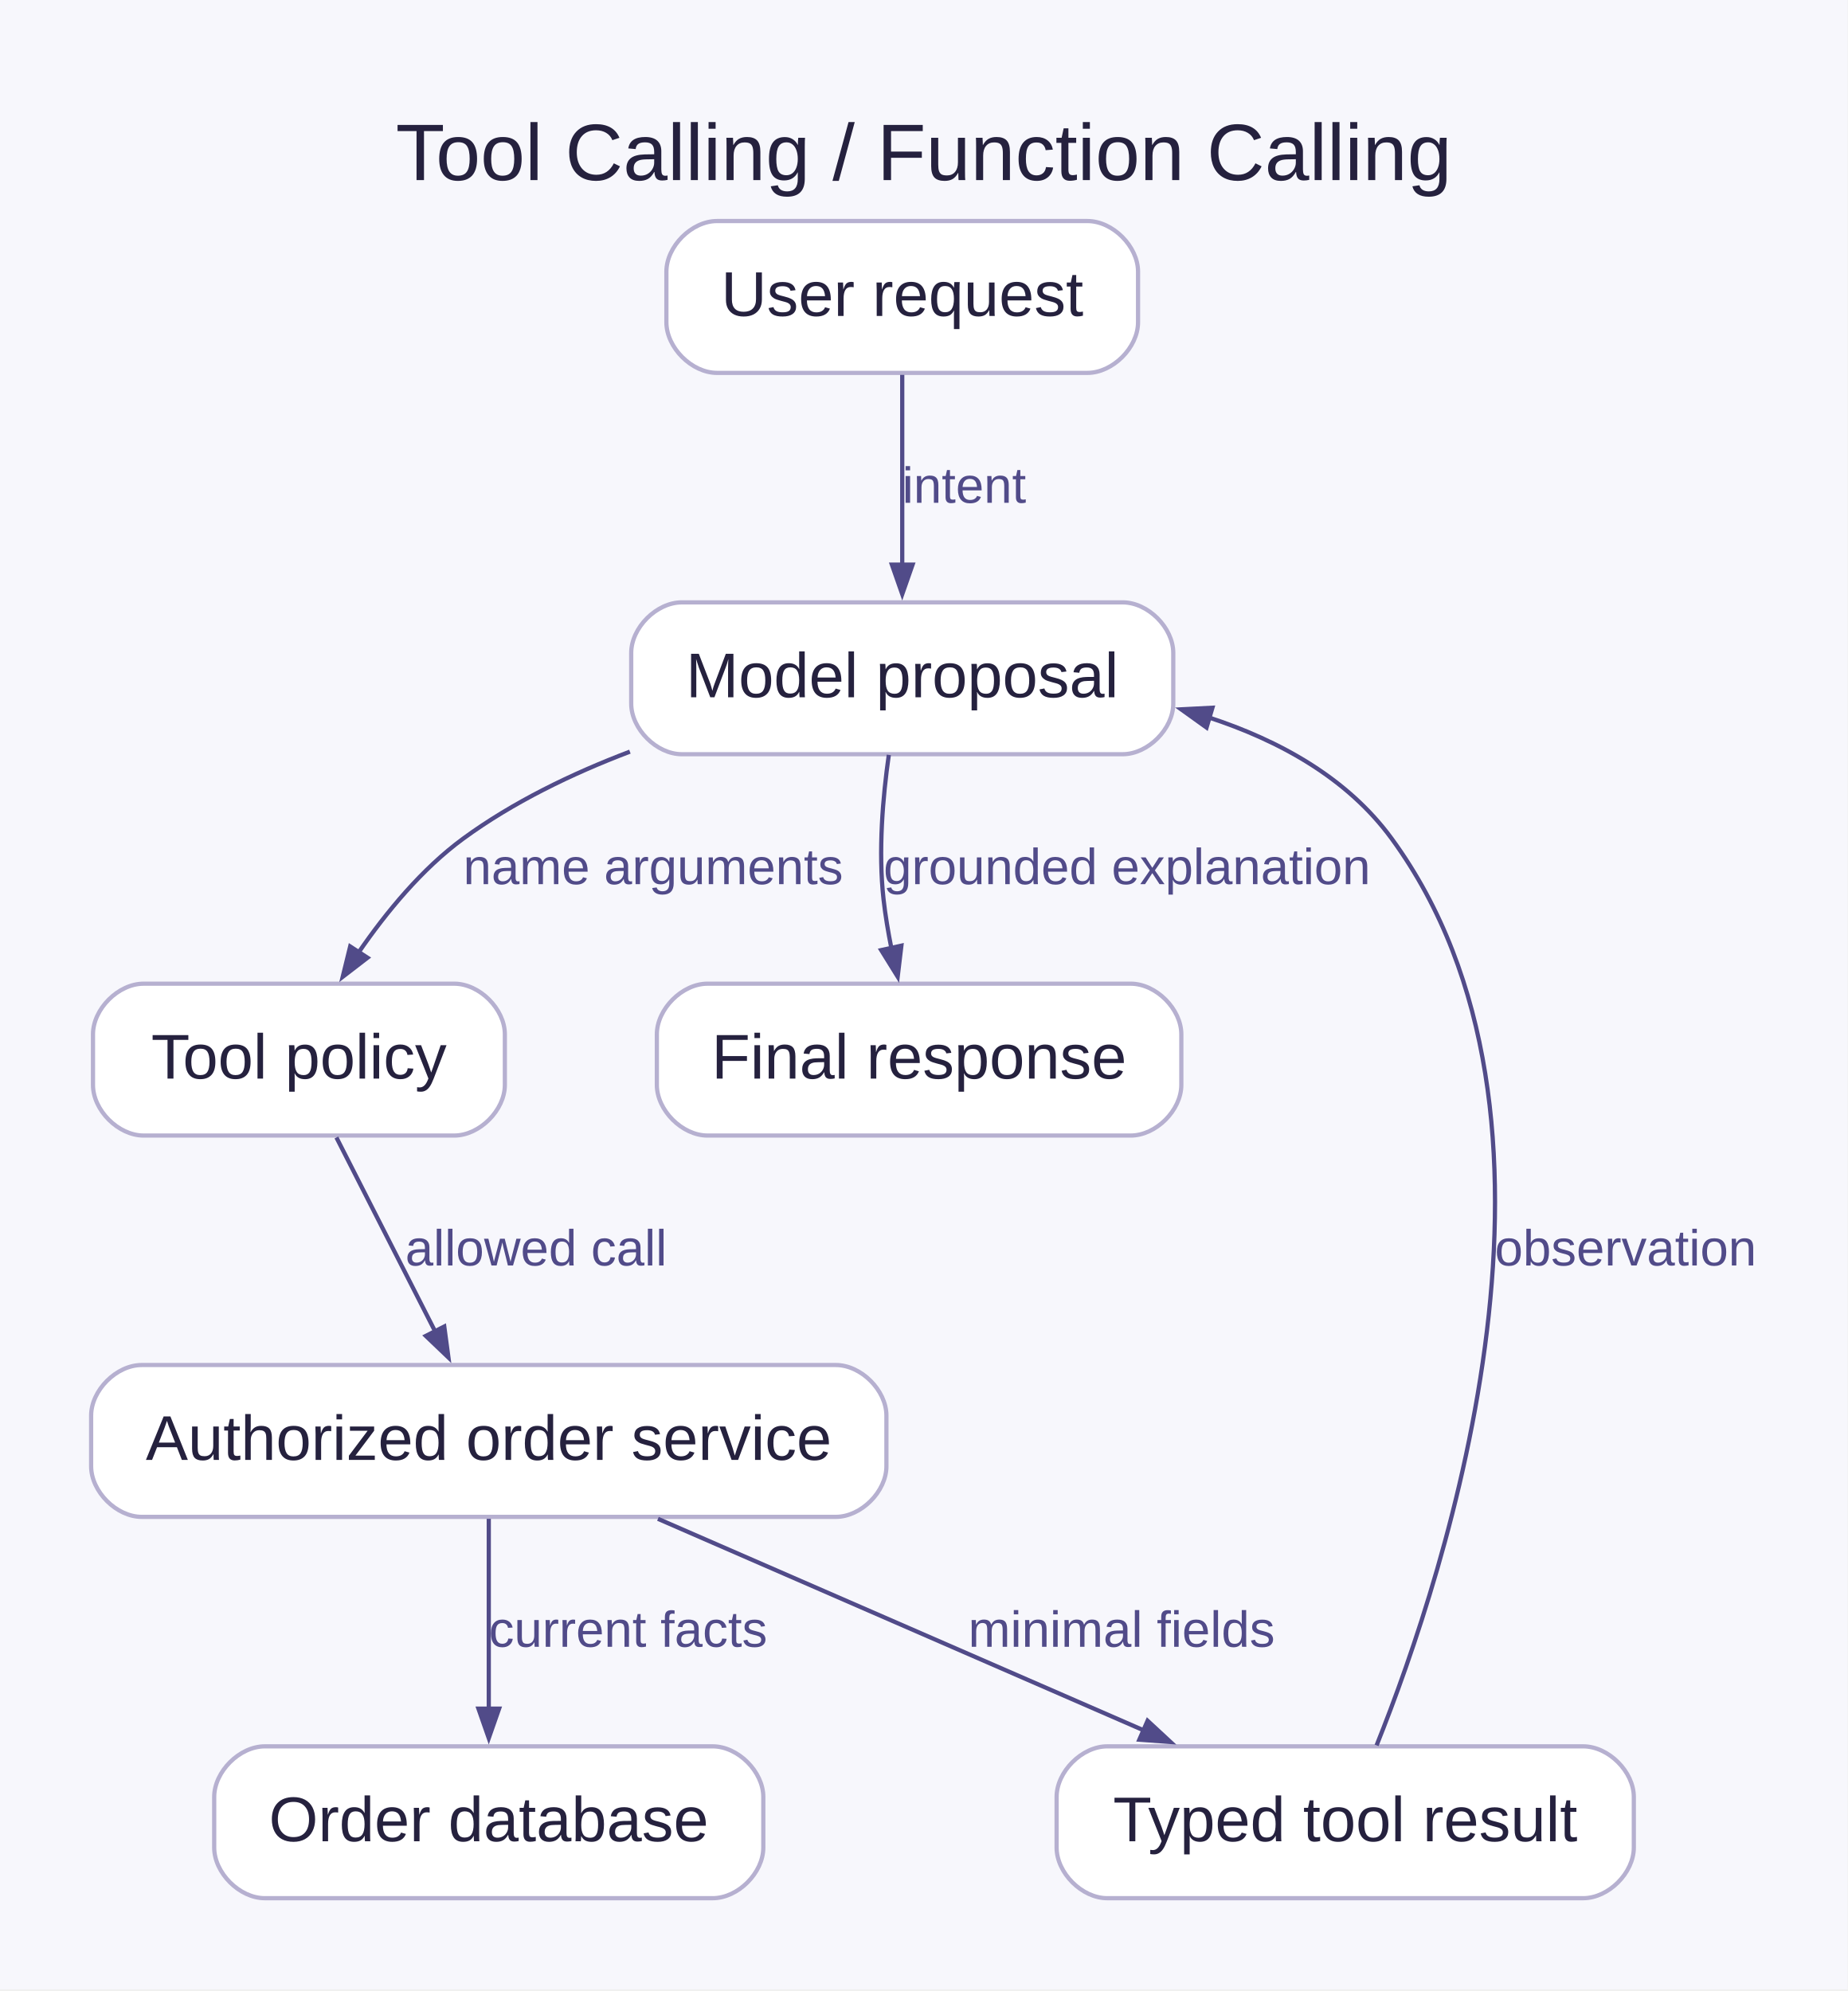
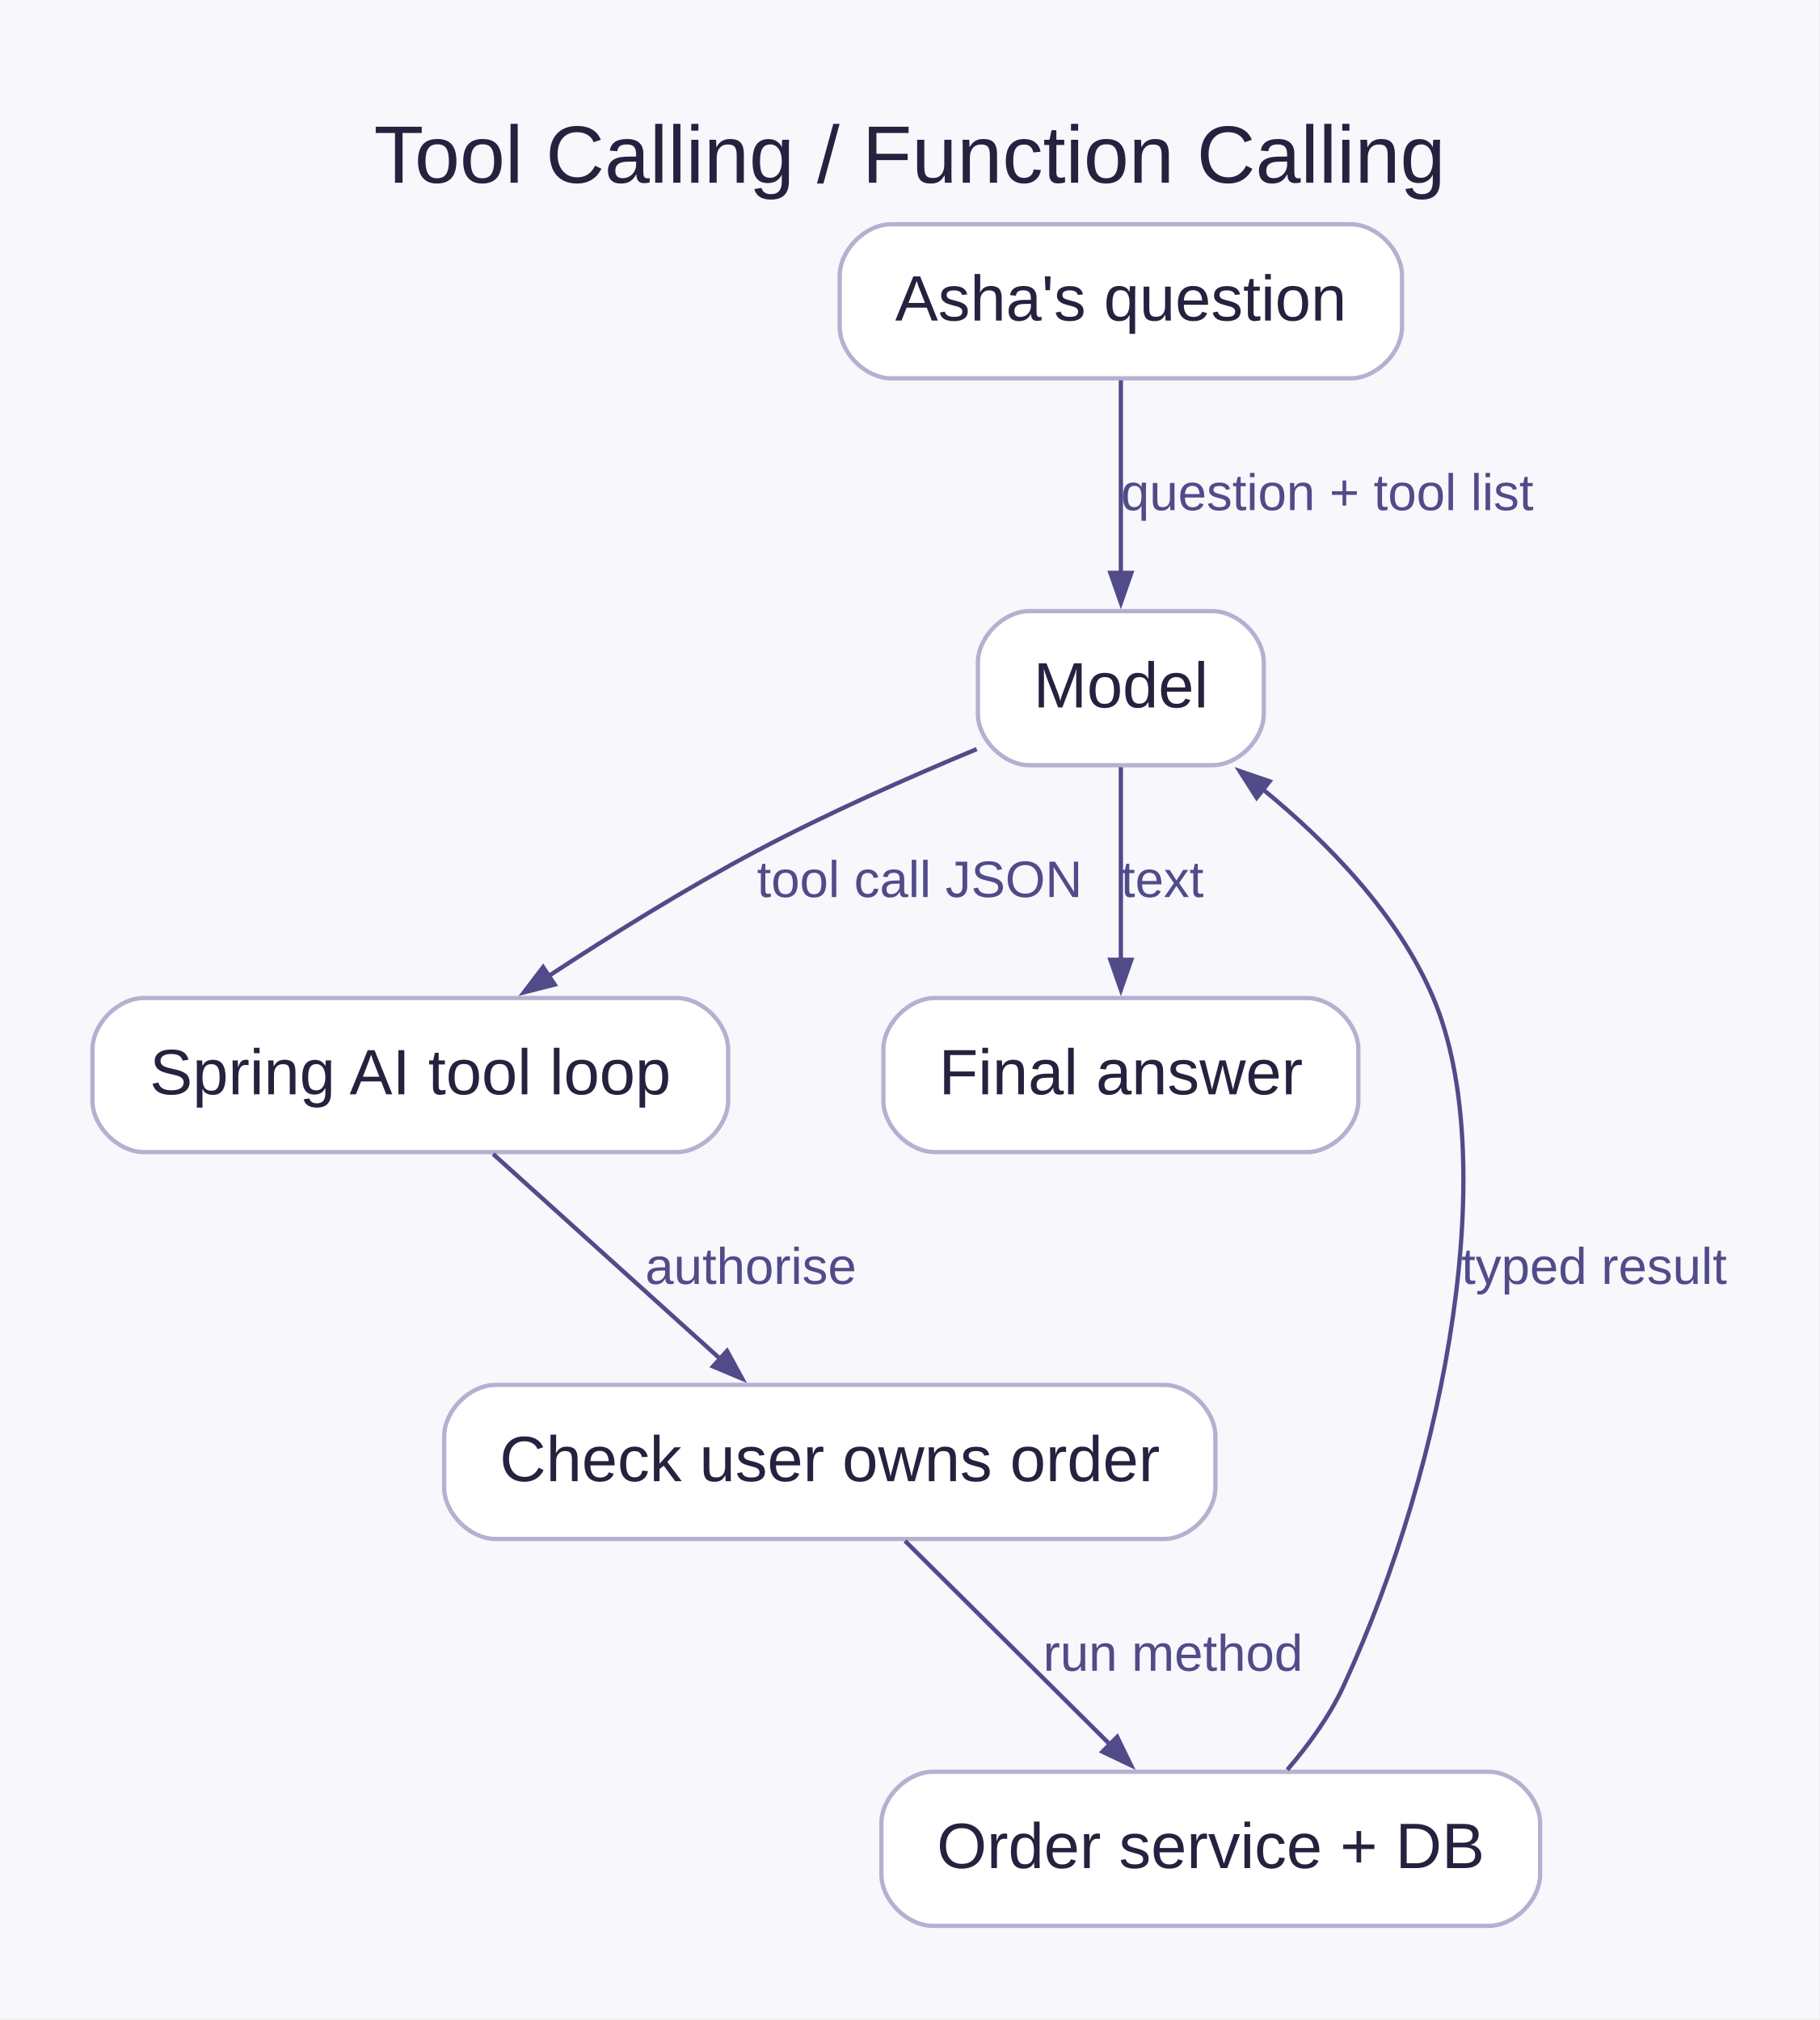
- <svg xmlns="http://www.w3.org/2000/svg" width="438pt" height="472pt" viewBox="0.00 0.00 438.00 472.00" role="img" aria-labelledby="answer-title answer-desc">
+ <svg xmlns="http://www.w3.org/2000/svg" width="425pt" height="472pt" viewBox="0.00 0.00 425.00 472.00" role="img" aria-labelledby="answer-title answer-desc">
  <g id="graph0" class="graph" transform="scale(1 1) rotate(0) translate(21.6 450)">
-     <polygon fill="#f7f7fc" stroke="none" points="-21.6,21.6 -21.6,-450 416.32,-450 416.32,21.6 -21.6,21.6" />
-     <text xml:space="preserve" text-anchor="middle" x="197.36" y="-407.3" font-family="Arial" font-size="19.00" fill="#25213e">Tool Calling / Function Calling</text>
+     <polygon fill="#f7f7fc" stroke="none" points="-21.6,21.6 -21.6,-450 403.42,-450 403.42,21.6 -21.6,21.6" />
+     <text xml:space="preserve" text-anchor="middle" x="190.91" y="-407.3" font-family="Arial" font-size="19.00" fill="#25213e">Tool Calling / Function Calling</text>
    <g id="node1" class="node">
-       <path fill="#ffffff" stroke="#b6b0d0" d="M236.14,-397.6C236.14,-397.6 148.35,-397.6 148.35,-397.6 142.35,-397.6 136.35,-391.6 136.35,-385.6 136.35,-385.6 136.35,-373.6 136.35,-373.6 136.35,-367.6 142.35,-361.6 148.35,-361.6 148.35,-361.6 236.14,-361.6 236.14,-361.6 242.14,-361.6 248.14,-367.6 248.14,-373.6 248.14,-373.6 248.14,-385.6 248.14,-385.6 248.14,-391.6 242.14,-397.6 236.14,-397.6" />
-       <text xml:space="preserve" text-anchor="middle" x="192.25" y="-375.1" font-family="Arial" font-size="15.00" fill="#25213e">User request</text>
+       <path fill="#ffffff" stroke="#b6b0d0" d="M293.93,-397.6C293.93,-397.6 186.57,-397.6 186.57,-397.6 180.57,-397.6 174.57,-391.6 174.57,-385.6 174.57,-385.6 174.57,-373.6 174.57,-373.6 174.57,-367.6 180.57,-361.6 186.57,-361.6 186.57,-361.6 293.93,-361.6 293.93,-361.6 299.93,-361.6 305.93,-367.6 305.93,-373.6 305.93,-373.6 305.93,-385.6 305.93,-385.6 305.93,-391.6 299.93,-397.6 293.93,-397.6" />
+       <text xml:space="preserve" text-anchor="middle" x="240.25" y="-375.1" font-family="Arial" font-size="15.00" fill="#25213e">Asha's question</text>
    </g>
    <g id="node2" class="node">
-       <path fill="#ffffff" stroke="#b6b0d0" d="M244.49,-307.2C244.49,-307.2 140.01,-307.2 140.01,-307.2 134.01,-307.2 128.01,-301.2 128.01,-295.2 128.01,-295.2 128.01,-283.2 128.01,-283.2 128.01,-277.2 134.01,-271.2 140.01,-271.2 140.01,-271.2 244.49,-271.2 244.49,-271.2 250.49,-271.2 256.49,-277.2 256.49,-283.2 256.49,-283.2 256.49,-295.2 256.49,-295.2 256.49,-301.2 250.49,-307.2 244.49,-307.2" />
-       <text xml:space="preserve" text-anchor="middle" x="192.25" y="-284.7" font-family="Arial" font-size="15.00" fill="#25213e">Model proposal</text>
+       <path fill="#ffffff" stroke="#b6b0d0" d="M261.64,-307.2C261.64,-307.2 218.86,-307.2 218.86,-307.2 212.86,-307.2 206.86,-301.2 206.86,-295.2 206.86,-295.2 206.86,-283.2 206.86,-283.2 206.86,-277.2 212.86,-271.2 218.86,-271.2 218.86,-271.2 261.64,-271.2 261.64,-271.2 267.64,-271.2 273.64,-277.2 273.64,-283.2 273.64,-283.2 273.64,-295.2 273.64,-295.2 273.64,-301.2 267.64,-307.2 261.64,-307.2" />
+       <text xml:space="preserve" text-anchor="middle" x="240.25" y="-284.7" font-family="Arial" font-size="15.00" fill="#25213e">Model</text>
    </g>
    <g id="edge1" class="edge">
-       <path fill="none" stroke="#514b89" d="M192.25,-361.14C192.25,-348.18 192.25,-330.32 192.25,-315.76" />
-       <polygon fill="#514b89" stroke="#514b89" points="194.7,-316.14 192.25,-309.14 189.8,-316.14 194.7,-316.14" />
-       <text xml:space="preserve" text-anchor="middle" x="206.93" y="-330.8" font-family="Arial" font-size="12.00" fill="#514b89">intent</text>
+       <path fill="none" stroke="#514b89" d="M240.25,-361.14C240.25,-348.18 240.25,-330.32 240.25,-315.76" />
+       <polygon fill="#514b89" stroke="#514b89" points="242.7,-316.14 240.25,-309.14 237.8,-316.14 242.7,-316.14" />
+       <text xml:space="preserve" text-anchor="middle" x="288.45" y="-330.8" font-family="Arial" font-size="12.00" fill="#514b89">question + tool list</text>
    </g>
    <g id="node3" class="node">
-       <path fill="#ffffff" stroke="#b6b0d0" d="M86.06,-216.8C86.06,-216.8 12.44,-216.8 12.44,-216.8 6.44,-216.8 0.44,-210.8 0.44,-204.8 0.44,-204.8 0.44,-192.8 0.44,-192.8 0.44,-186.8 6.44,-180.8 12.44,-180.8 12.44,-180.8 86.06,-180.8 86.06,-180.8 92.06,-180.8 98.06,-186.8 98.06,-192.8 98.06,-192.8 98.06,-204.8 98.06,-204.8 98.06,-210.8 92.06,-216.8 86.06,-216.8" />
-       <text xml:space="preserve" text-anchor="middle" x="49.25" y="-194.3" font-family="Arial" font-size="15.00" fill="#25213e">Tool policy</text>
+       <path fill="#ffffff" stroke="#b6b0d0" d="M136.5,-216.8C136.5,-216.8 12,-216.8 12,-216.8 6,-216.8 0,-210.8 0,-204.8 0,-204.8 0,-192.8 0,-192.8 0,-186.8 6,-180.8 12,-180.8 12,-180.8 136.5,-180.8 136.5,-180.8 142.5,-180.8 148.5,-186.8 148.5,-192.8 148.5,-192.8 148.5,-204.8 148.5,-204.8 148.5,-210.8 142.5,-216.8 136.5,-216.8" />
+       <text xml:space="preserve" text-anchor="middle" x="74.25" y="-194.3" font-family="Arial" font-size="15.00" fill="#25213e">Spring AI tool loop</text>
    </g>
    <g id="edge2" class="edge">
-       <path fill="none" stroke="#514b89" d="M127.7,-271.81C113.9,-266.57 99.96,-259.81 88.2,-251.2 78.41,-244.03 69.93,-233.72 63.4,-224.21" />
-       <polygon fill="#514b89" stroke="#514b89" points="65.51,-222.96 59.63,-218.43 61.4,-225.63 65.51,-222.96" />
-       <text xml:space="preserve" text-anchor="middle" x="133.22" y="-240.4" font-family="Arial" font-size="12.00" fill="#514b89">name arguments</text>
+       <path fill="none" stroke="#514b89" d="M206.57,-274.96C190.72,-268.37 171.72,-259.96 155.22,-251.2 138.67,-242.41 121.01,-231.41 106.43,-221.85" />
+       <polygon fill="#514b89" stroke="#514b89" points="107.98,-219.94 100.79,-218.12 105.28,-224.02 107.98,-219.94" />
+       <text xml:space="preserve" text-anchor="middle" x="193.24" y="-240.4" font-family="Arial" font-size="12.00" fill="#514b89">tool call JSON</text>
    </g>
-     <g id="node7" class="node">
-       <path fill="#ffffff" stroke="#b6b0d0" d="M246.4,-216.8C246.4,-216.8 146.09,-216.8 146.09,-216.8 140.09,-216.8 134.09,-210.8 134.09,-204.8 134.09,-204.8 134.09,-192.8 134.09,-192.8 134.09,-186.8 140.09,-180.8 146.09,-180.8 146.09,-180.8 246.4,-180.8 246.4,-180.8 252.4,-180.8 258.4,-186.8 258.4,-192.8 258.4,-192.8 258.4,-204.8 258.4,-204.8 258.4,-210.8 252.4,-216.8 246.4,-216.8" />
-       <text xml:space="preserve" text-anchor="middle" x="196.25" y="-194.3" font-family="Arial" font-size="15.00" fill="#25213e">Final response</text>
+     <g id="node6" class="node">
+       <path fill="#ffffff" stroke="#b6b0d0" d="M283.73,-216.8C283.73,-216.8 196.77,-216.8 196.77,-216.8 190.77,-216.8 184.77,-210.8 184.77,-204.8 184.77,-204.8 184.77,-192.8 184.77,-192.8 184.77,-186.8 190.77,-180.8 196.77,-180.8 196.77,-180.8 283.73,-180.8 283.73,-180.8 289.73,-180.8 295.73,-186.8 295.73,-192.8 295.73,-192.8 295.73,-204.8 295.73,-204.8 295.73,-210.8 289.73,-216.8 283.73,-216.8" />
+       <text xml:space="preserve" text-anchor="middle" x="240.25" y="-194.3" font-family="Arial" font-size="15.00" fill="#25213e">Final answer</text>
    </g>
-     <g id="edge7" class="edge">
-       <path fill="none" stroke="#514b89" d="M189.07,-271.04C187.64,-261.04 186.54,-248.19 187.82,-236.8 188.24,-233.02 188.91,-229.05 189.68,-225.19" />
-       <polygon fill="#514b89" stroke="#514b89" points="192.05,-225.82 191.17,-218.46 187.26,-224.76 192.05,-225.82" />
-       <text xml:space="preserve" text-anchor="middle" x="245.53" y="-240.4" font-family="Arial" font-size="12.00" fill="#514b89">grounded explanation</text>
+     <g id="edge6" class="edge">
+       <path fill="none" stroke="#514b89" d="M240.25,-270.74C240.25,-257.78 240.25,-239.92 240.25,-225.36" />
+       <polygon fill="#514b89" stroke="#514b89" points="242.7,-225.74 240.25,-218.74 237.8,-225.74 242.7,-225.74" />
+       <text xml:space="preserve" text-anchor="middle" x="249.92" y="-240.4" font-family="Arial" font-size="12.00" fill="#514b89">text</text>
    </g>
    <g id="node4" class="node">
-       <path fill="#ffffff" stroke="#b6b0d0" d="M176.5,-126.4C176.5,-126.4 12,-126.4 12,-126.4 6,-126.4 0,-120.4 0,-114.4 0,-114.4 0,-102.4 0,-102.4 0,-96.4 6,-90.4 12,-90.4 12,-90.4 176.5,-90.4 176.5,-90.4 182.5,-90.4 188.5,-96.4 188.5,-102.4 188.5,-102.4 188.5,-114.4 188.5,-114.4 188.5,-120.4 182.5,-126.4 176.5,-126.4" />
-       <text xml:space="preserve" text-anchor="middle" x="94.25" y="-103.9" font-family="Arial" font-size="15.00" fill="#25213e">Authorized order service</text>
+       <path fill="#ffffff" stroke="#b6b0d0" d="M250.33,-126.4C250.33,-126.4 94.17,-126.4 94.17,-126.4 88.17,-126.4 82.17,-120.4 82.17,-114.4 82.17,-114.4 82.17,-102.4 82.17,-102.4 82.17,-96.4 88.17,-90.4 94.17,-90.4 94.17,-90.4 250.33,-90.4 250.33,-90.4 256.33,-90.4 262.33,-96.4 262.33,-102.4 262.33,-102.4 262.33,-114.4 262.33,-114.4 262.33,-120.4 256.33,-126.4 250.33,-126.4" />
+       <text xml:space="preserve" text-anchor="middle" x="172.25" y="-103.9" font-family="Arial" font-size="15.00" fill="#25213e">Check user owns order</text>
    </g>
    <g id="edge3" class="edge">
-       <path fill="none" stroke="#514b89" d="M58.14,-180.34C64.86,-167.14 74.17,-148.85 81.65,-134.14" />
-       <polygon fill="#514b89" stroke="#514b89" points="83.7,-135.53 84.69,-128.18 79.33,-133.3 83.7,-135.53" />
-       <text xml:space="preserve" text-anchor="middle" x="105.46" y="-150" font-family="Arial" font-size="12.00" fill="#514b89">allowed call</text>
+       <path fill="none" stroke="#514b89" d="M93.61,-180.34C108.91,-166.53 130.39,-147.16 147.03,-132.14" />
+       <polygon fill="#514b89" stroke="#514b89" points="148.25,-134.35 151.8,-127.84 144.96,-130.71 148.25,-134.35" />
+       <text xml:space="preserve" text-anchor="middle" x="153.8" y="-150" font-family="Arial" font-size="12.00" fill="#514b89">authorise</text>
    </g>
    <g id="node5" class="node">
-       <path fill="#ffffff" stroke="#b6b0d0" d="M147.32,-36C147.32,-36 41.17,-36 41.17,-36 35.17,-36 29.17,-30 29.17,-24 29.17,-24 29.17,-12 29.17,-12 29.17,-6 35.17,0 41.17,0 41.17,0 147.32,0 147.32,0 153.32,0 159.32,-6 159.32,-12 159.32,-12 159.32,-24 159.32,-24 159.32,-30 153.32,-36 147.32,-36" />
-       <text xml:space="preserve" text-anchor="middle" x="94.25" y="-13.5" font-family="Arial" font-size="15.00" fill="#25213e">Order database</text>
+       <path fill="#ffffff" stroke="#b6b0d0" d="M326.19,-36C326.19,-36 196.31,-36 196.31,-36 190.31,-36 184.31,-30 184.31,-24 184.31,-24 184.31,-12 184.31,-12 184.31,-6 190.31,0 196.31,0 196.31,0 326.19,0 326.19,0 332.19,0 338.19,-6 338.19,-12 338.19,-12 338.19,-24 338.19,-24 338.19,-30 332.19,-36 326.19,-36" />
+       <text xml:space="preserve" text-anchor="middle" x="261.25" y="-13.5" font-family="Arial" font-size="15.00" fill="#25213e">Order service + DB</text>
    </g>
    <g id="edge4" class="edge">
-       <path fill="none" stroke="#514b89" d="M94.25,-89.94C94.25,-76.98 94.25,-59.12 94.25,-44.56" />
-       <polygon fill="#514b89" stroke="#514b89" points="96.7,-44.94 94.25,-37.94 91.8,-44.94 96.7,-44.94" />
-       <text xml:space="preserve" text-anchor="middle" x="127.26" y="-59.6" font-family="Arial" font-size="12.00" fill="#514b89">current facts</text>
-     </g>
-     <g id="node6" class="node">
-       <path fill="#ffffff" stroke="#b6b0d0" d="M353.65,-36C353.65,-36 240.84,-36 240.84,-36 234.84,-36 228.84,-30 228.84,-24 228.84,-24 228.84,-12 228.84,-12 228.84,-6 234.84,0 240.84,0 240.84,0 353.65,0 353.65,0 359.65,0 365.65,-6 365.65,-12 365.65,-12 365.65,-24 365.65,-24 365.65,-30 359.65,-36 353.65,-36" />
-       <text xml:space="preserve" text-anchor="middle" x="297.25" y="-13.5" font-family="Arial" font-size="15.00" fill="#25213e">Typed tool result</text>
+       <path fill="none" stroke="#514b89" d="M189.83,-89.94C203.61,-76.25 222.89,-57.1 237.95,-42.14" />
+       <polygon fill="#514b89" stroke="#514b89" points="239.39,-44.17 242.63,-37.5 235.94,-40.69 239.39,-44.17" />
+       <text xml:space="preserve" text-anchor="middle" x="252.43" y="-59.6" font-family="Arial" font-size="12.00" fill="#514b89">run method</text>
    </g>
    <g id="edge5" class="edge">
-       <path fill="none" stroke="#514b89" d="M134.35,-89.94C167.44,-75.53 214.47,-55.05 249.49,-39.79" />
-       <polygon fill="#514b89" stroke="#514b89" points="250.4,-42.07 255.84,-37.03 248.44,-37.58 250.4,-42.07" />
-       <text xml:space="preserve" text-anchor="middle" x="244.24" y="-59.6" font-family="Arial" font-size="12.00" fill="#514b89">minimal fields</text>
-     </g>
-     <g id="edge6" class="edge">
-       <path fill="none" stroke="#514b89" d="M304.68,-36.23C321.34,-77.8 356.58,-185.05 308.25,-251.2 297.76,-265.56 281.64,-274.47 264.72,-279.98" />
-       <polygon fill="#514b89" stroke="#514b89" points="264.38,-277.52 258.36,-281.84 265.77,-282.22 264.38,-277.52" />
-       <text xml:space="preserve" text-anchor="middle" x="363.71" y="-150" font-family="Arial" font-size="12.00" fill="#514b89">observation</text>
+       <path fill="none" stroke="#514b89" d="M279.14,-36.48C284.11,-42.25 289.02,-49 292.25,-56 316.76,-109.16 328.94,-179.5 313.25,-216.8 305.01,-236.39 288.48,-253.29 273.23,-265.72" />
+       <polygon fill="#514b89" stroke="#514b89" points="271.98,-263.59 267.99,-269.84 275.01,-267.44 271.98,-263.59" />
+       <text xml:space="preserve" text-anchor="middle" x="350.8" y="-150" font-family="Arial" font-size="12.00" fill="#514b89">typed result</text>
    </g>
  </g>
</svg>
